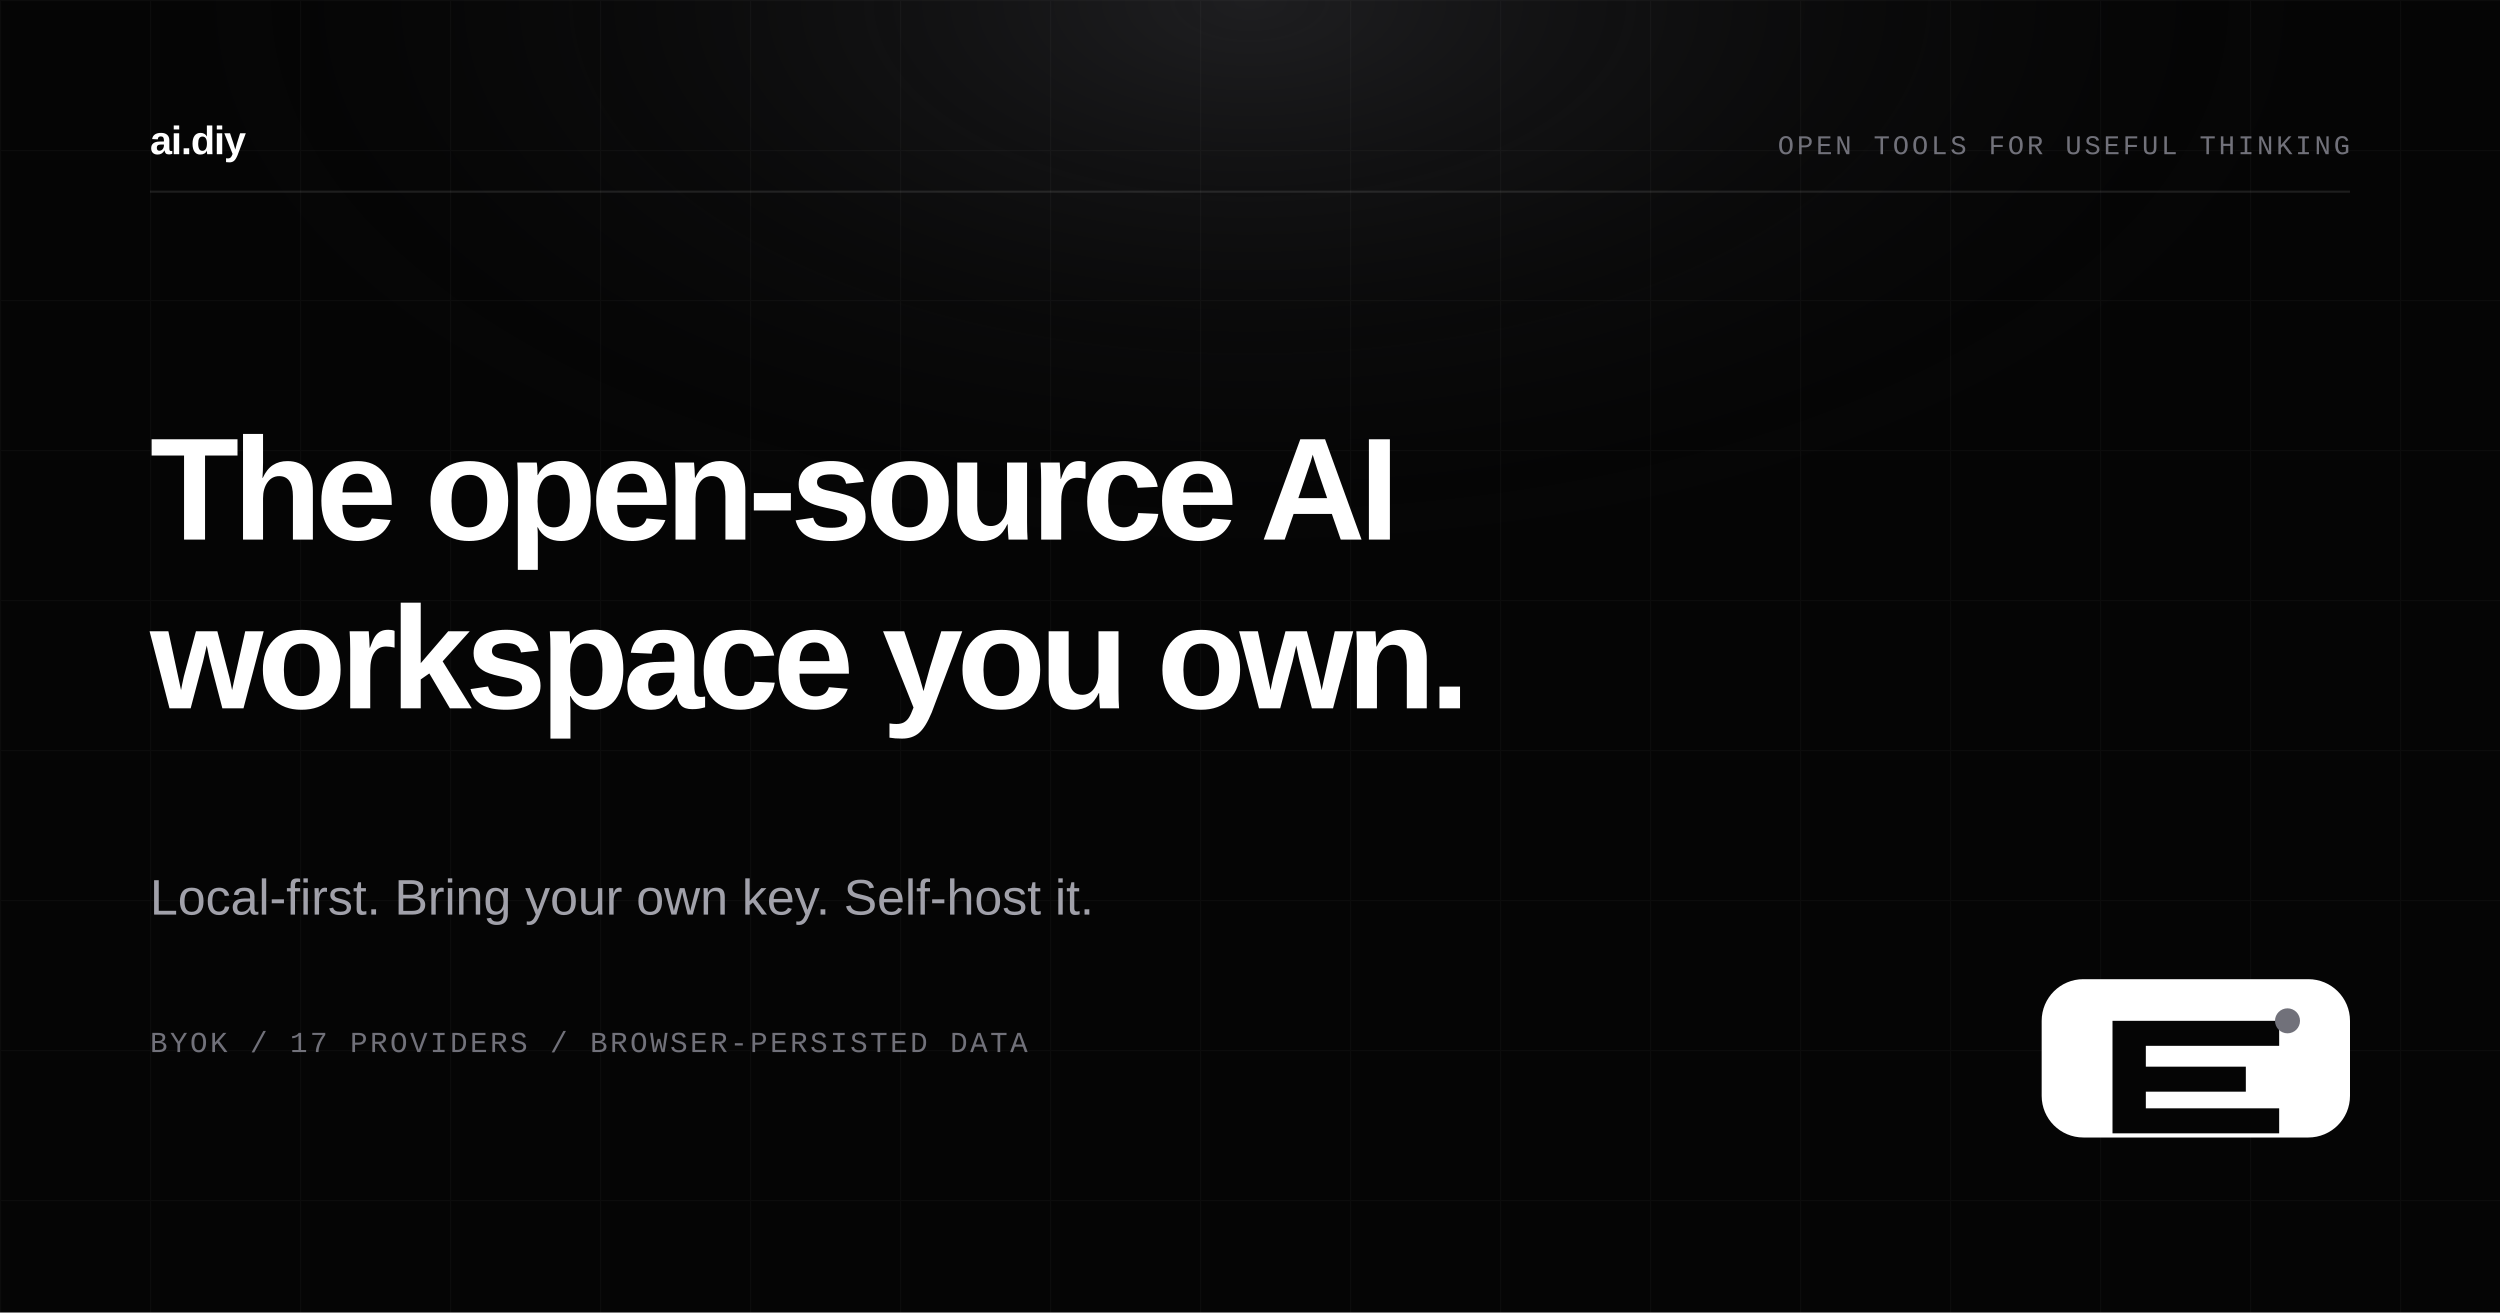
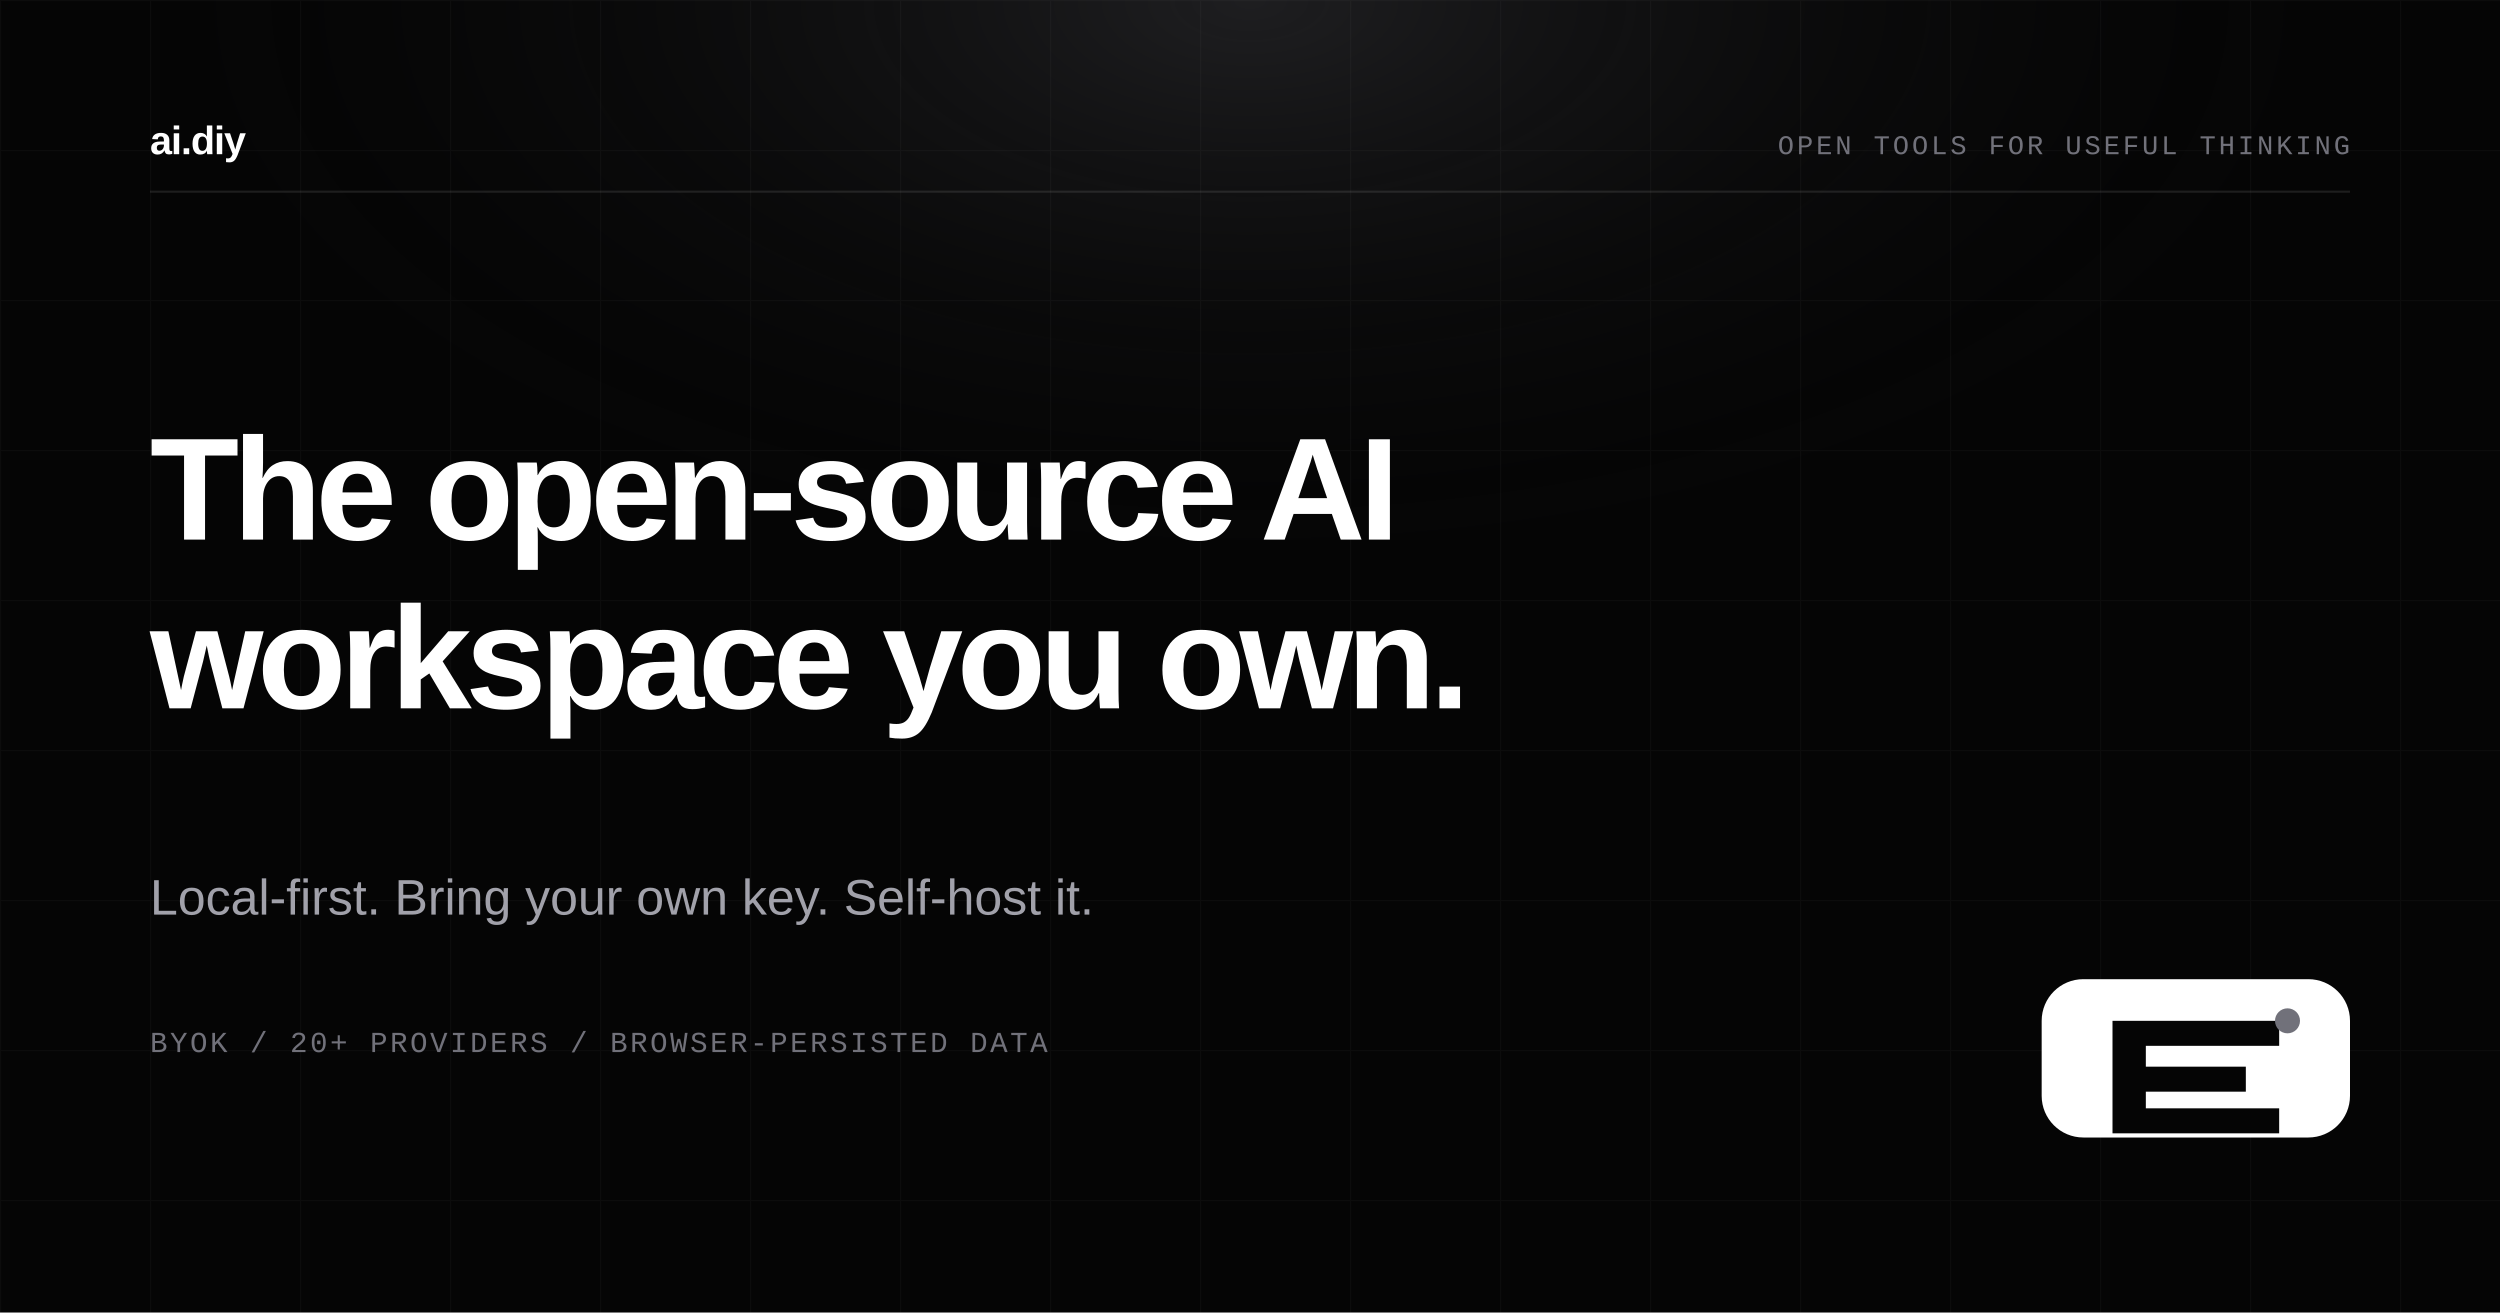
<svg xmlns="http://www.w3.org/2000/svg" width="1200" height="630" viewBox="0 0 1200 630" role="img" aria-labelledby="title desc">
  <defs>
    <radialGradient id="atmosphere" cx="50%" cy="0%" r="80%">
      <stop offset="0" stop-color="#27272a" stop-opacity="0.75" />
      <stop offset="0.56" stop-color="#050505" stop-opacity="0" />
    </radialGradient>
    <pattern id="grid" width="72" height="72" patternUnits="userSpaceOnUse">
      <path d="M72 0H0V72" fill="none" stroke="#fff" stroke-opacity="0.055" />
    </pattern>
    <linearGradient id="rule" x1="0" x2="1">
      <stop offset="0" stop-color="#fff" stop-opacity="0.5" />
      <stop offset="1" stop-color="#fff" stop-opacity="0" />
    </linearGradient>
  </defs>
  <rect width="1200" height="630" fill="#050505" />
  <rect width="1200" height="630" fill="url(#atmosphere)" />
  <rect width="1200" height="630" fill="url(#grid)" opacity="0.5" />
  <path d="M72 92H1128" stroke="#fff" stroke-opacity="0.1" />
  <text x="72" y="74" fill="#fff" font-family="Arial, Helvetica, sans-serif" font-size="19" font-weight="700" letter-spacing="-0.5">ai.diy</text>
  <text x="1128" y="74" text-anchor="end" fill="#71717a" font-family="Courier New, monospace" font-size="13" letter-spacing="1.4">OPEN TOOLS FOR USEFUL THINKING</text>
  <text x="72" y="259" fill="#fff" font-family="Arial, Helvetica, sans-serif" font-size="70" font-weight="600" letter-spacing="-3">The open-source AI</text>
  <text x="72" y="340" fill="#fff" font-family="Arial, Helvetica, sans-serif" font-size="70" font-weight="600" letter-spacing="-3">workspace you own.</text>
  <path d="M72 388H548" stroke="url(#rule)" stroke-width="2" />
  <text x="72" y="439" fill="#a1a1aa" font-family="Arial, Helvetica, sans-serif" font-size="24">Local-first. Bring your own key. Self-host it.</text>
-   <text x="72" y="505" fill="#71717a" font-family="Courier New, monospace" font-size="14" letter-spacing="1.2">BYOK   /   17 PROVIDERS   /   BROWSER-PERSISTED DATA</text>
+   <text x="72" y="505" fill="#71717a" font-family="Courier New, monospace" font-size="14" letter-spacing="1.2">BYOK   /   20+ PROVIDERS   /   BROWSER-PERSISTED DATA</text>
  <g transform="translate(980 470)">
    <rect width="148" height="76" rx="20" fill="#fff" />
    <path d="M34 20h80v12H50v10h48v12H50v8h64v12H34z" fill="#050505" />
    <circle cx="118" cy="20" r="6" fill="#71717a" />
  </g>
</svg>
